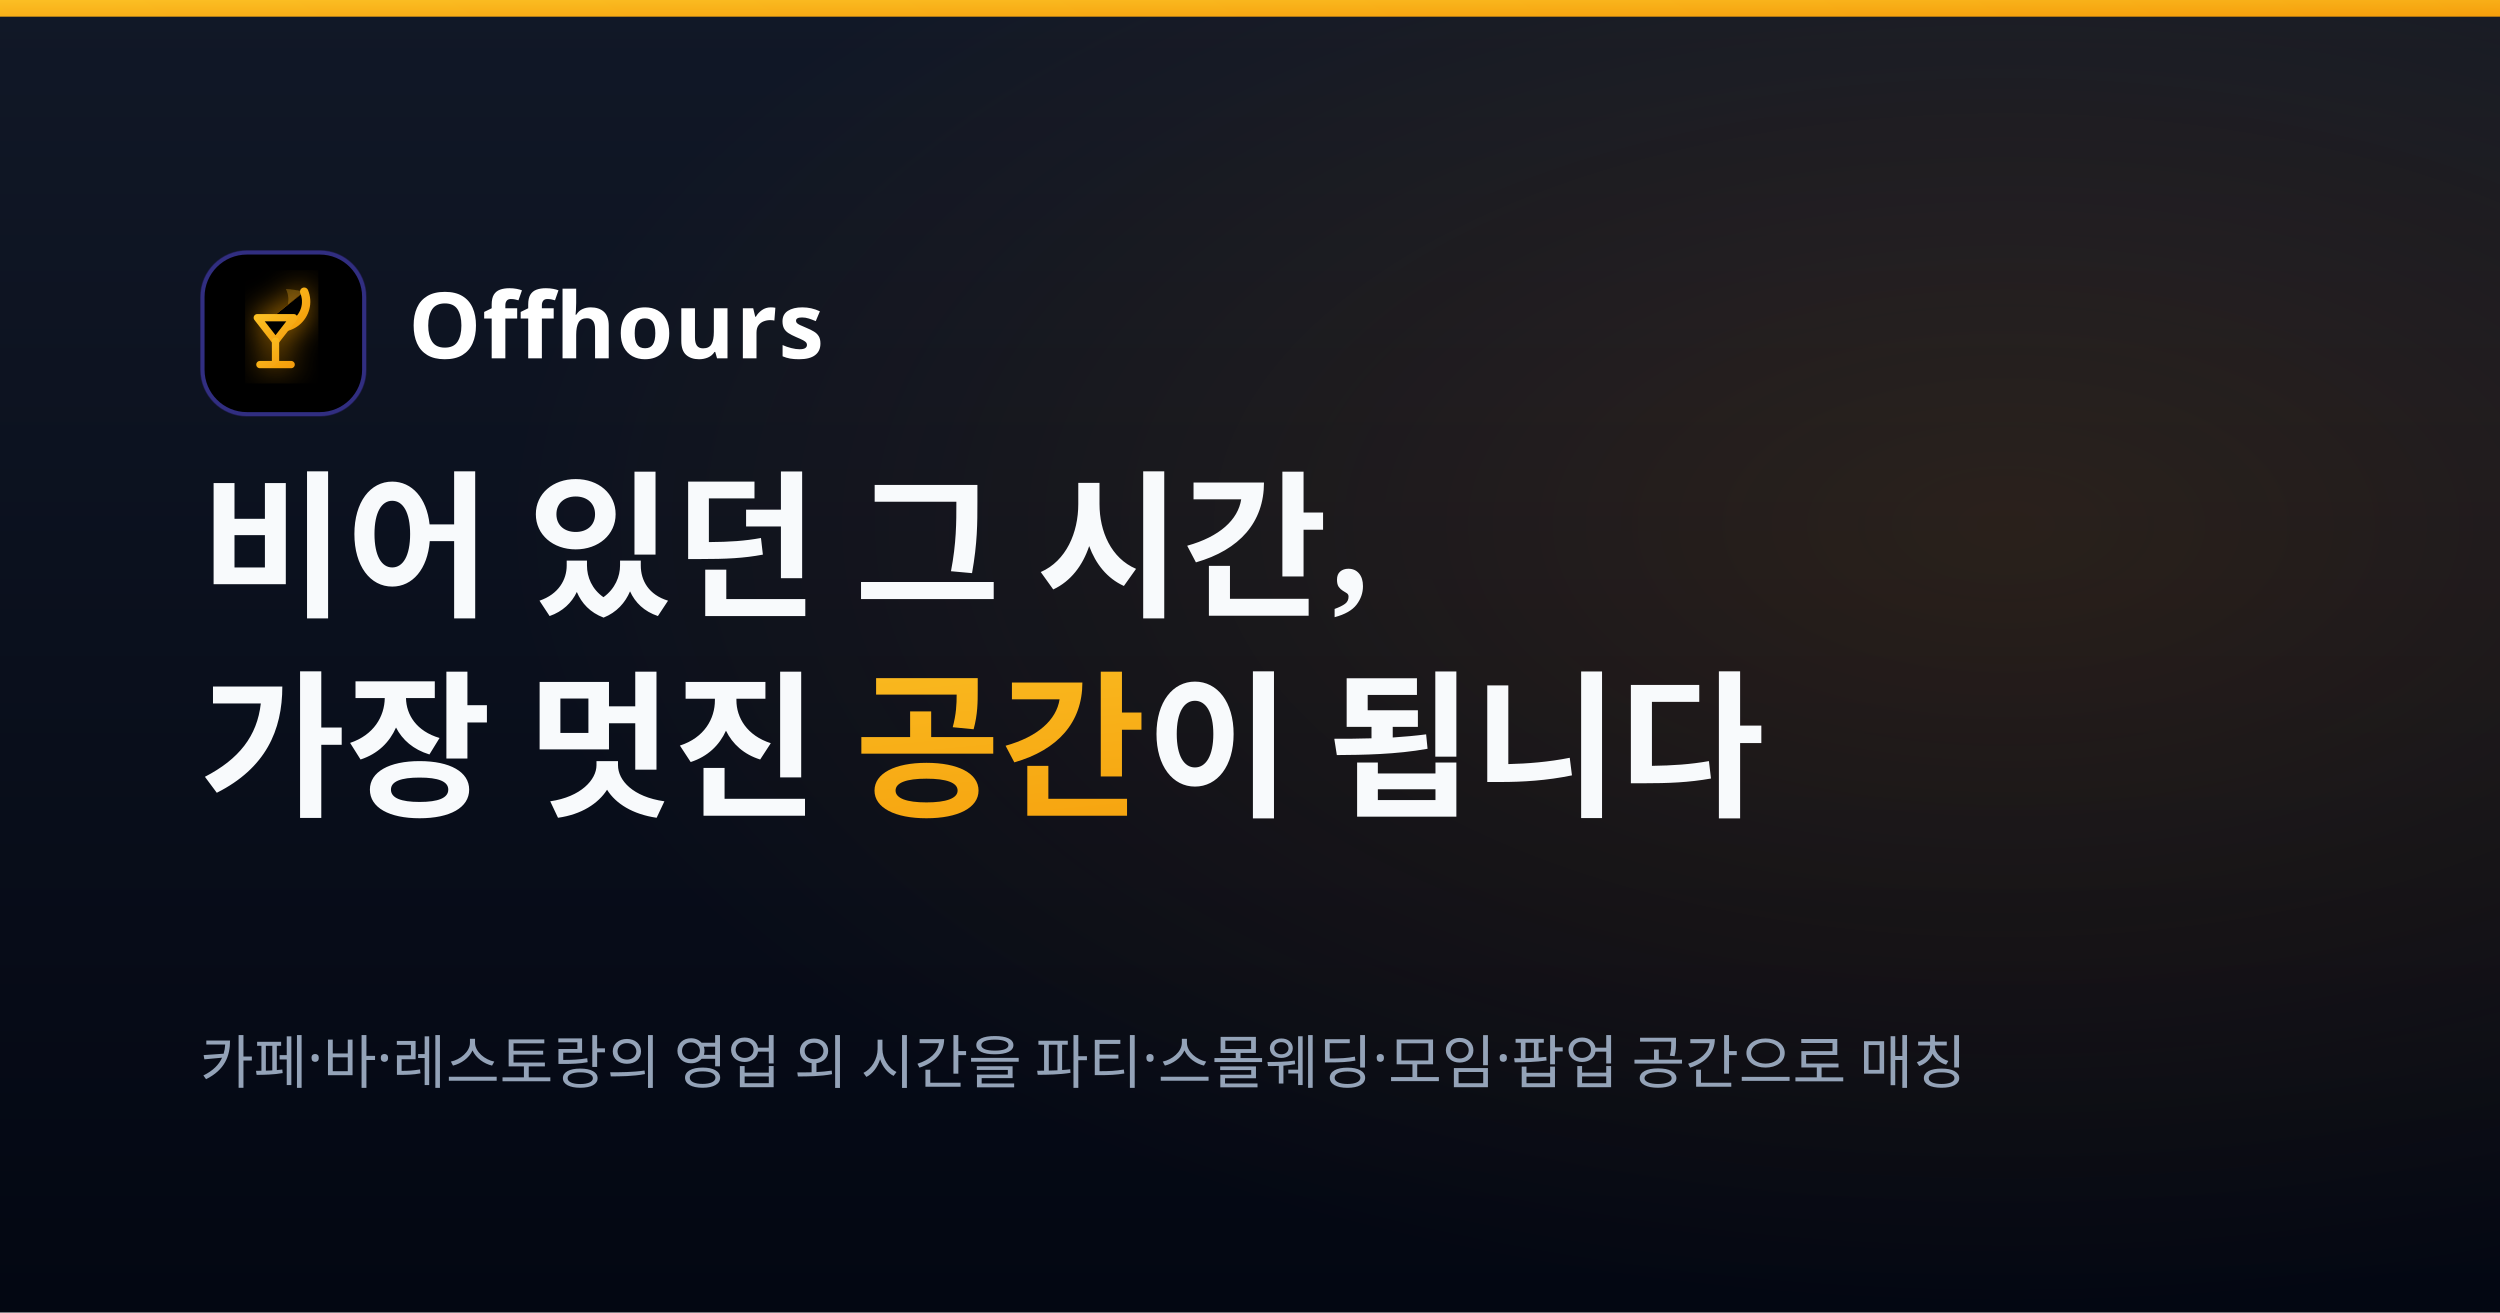
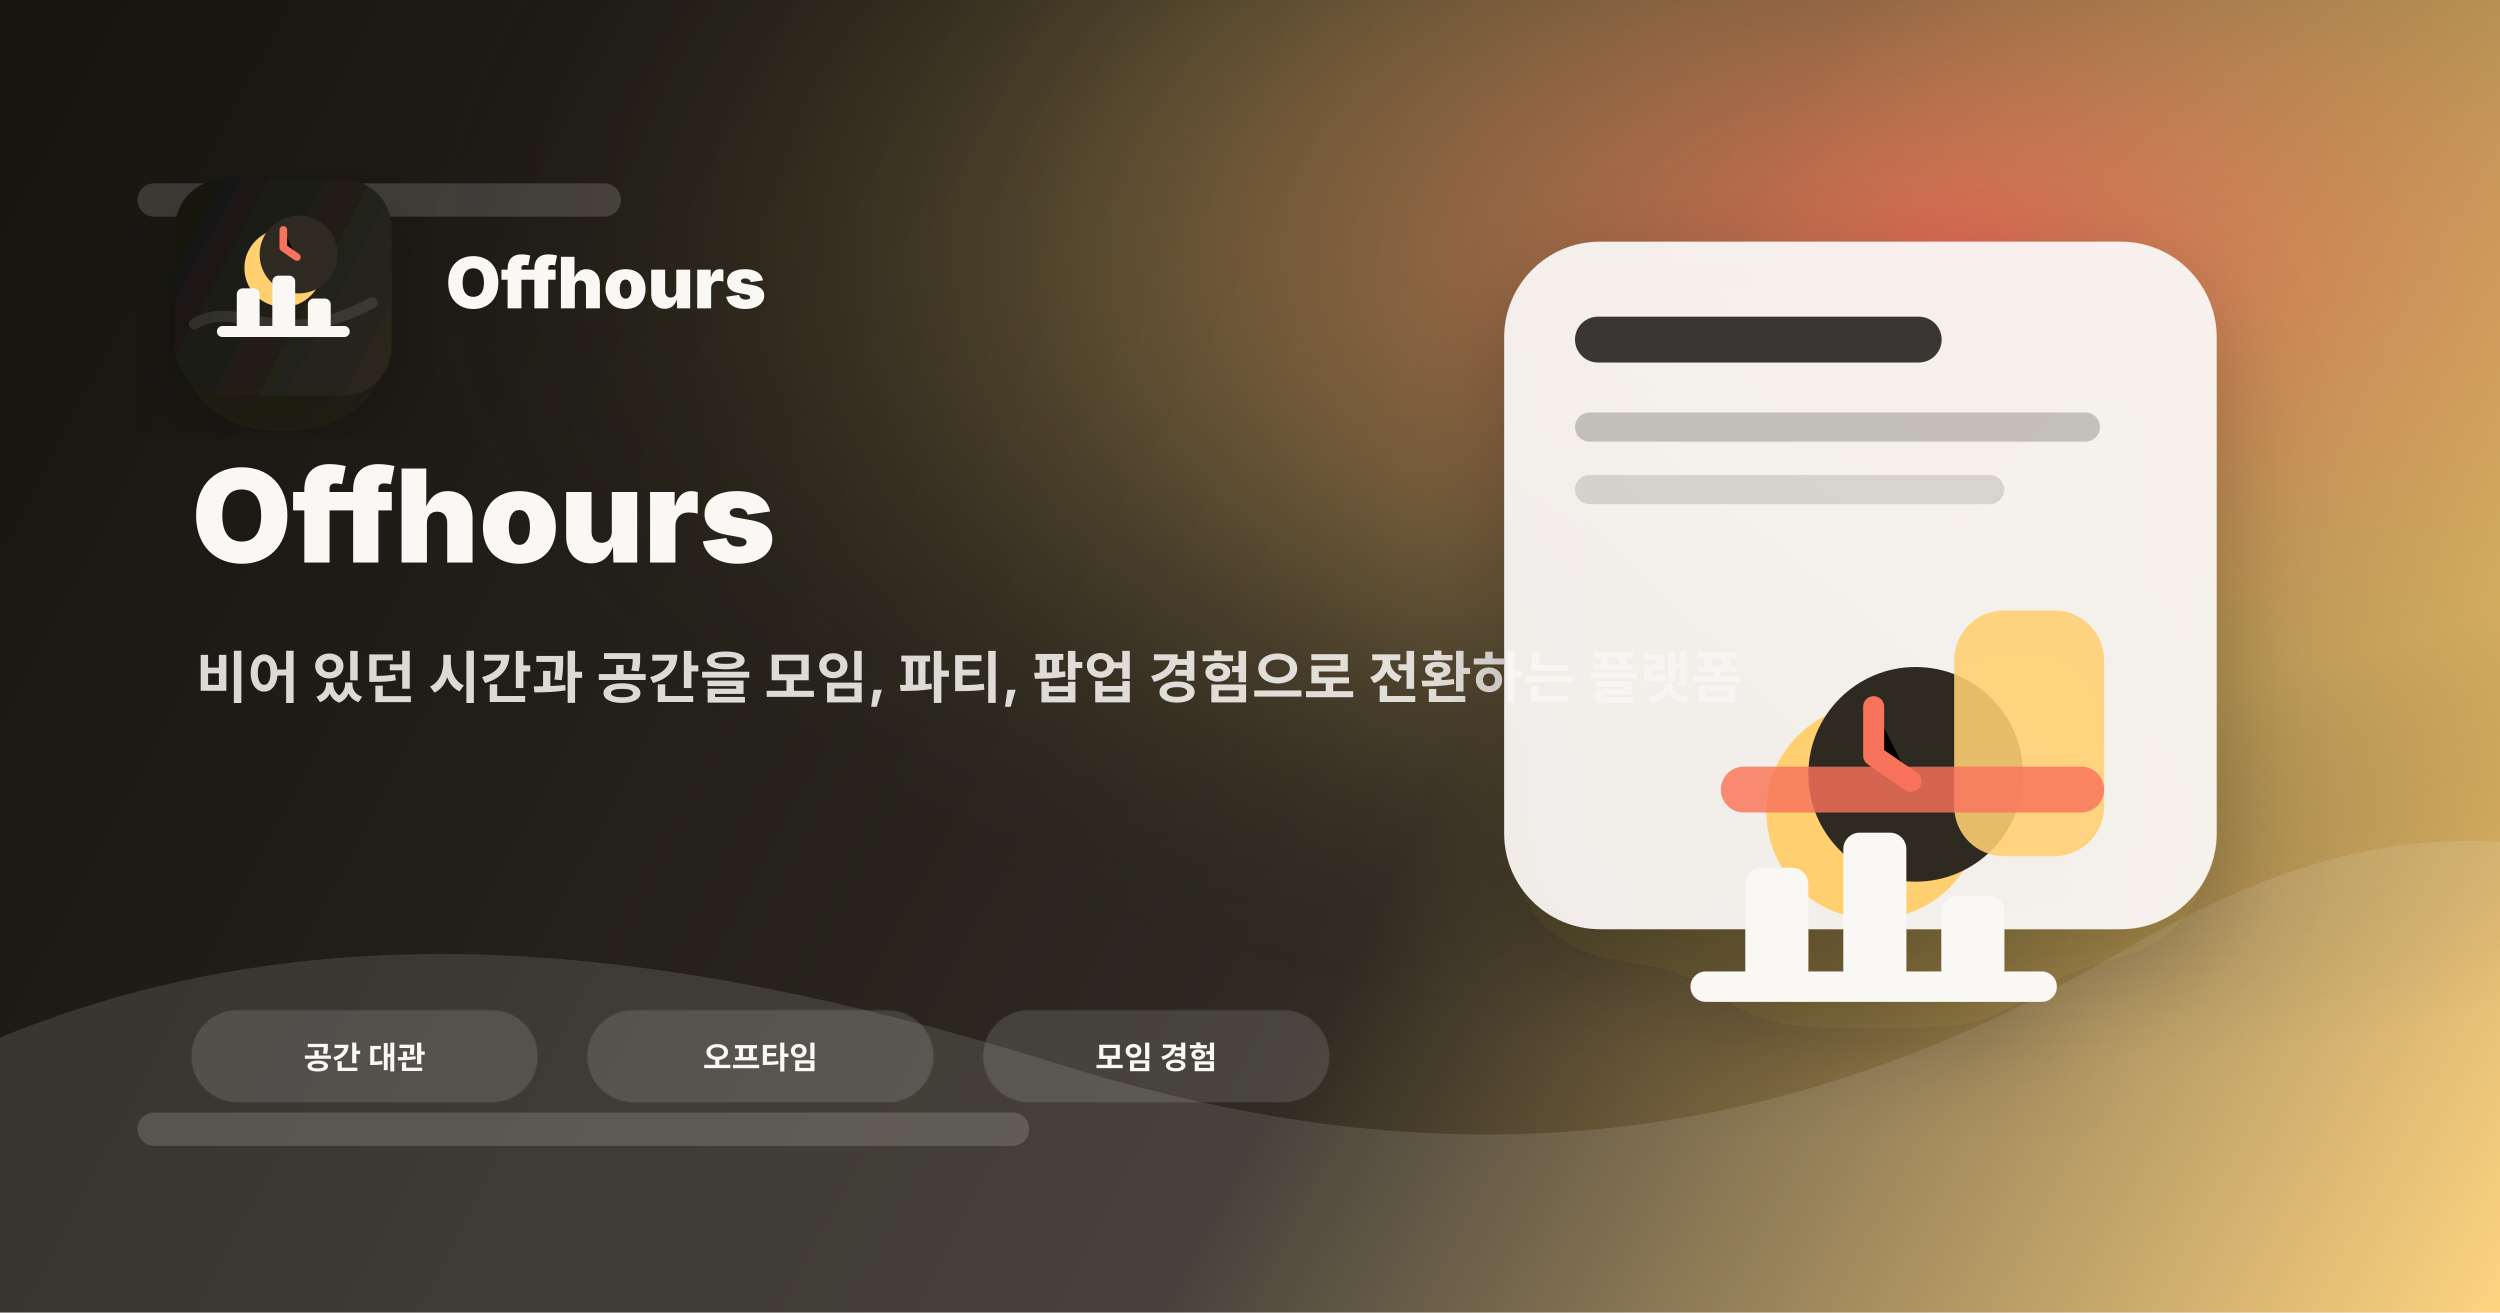
- <svg xmlns="http://www.w3.org/2000/svg" width="1200" height="630" viewBox="0 0 1200 630" role="img" aria-label="Offhours — 비어 있던 그 시간, 가장 멋진 공간이 됩니다">
+ <svg xmlns="http://www.w3.org/2000/svg" width="1200" height="630" viewBox="0 0 1200 630" role="img" aria-label="Offhours">
  <defs>
-     <linearGradient id="nightBg" x1="0" y1="0" x2="0" y2="1">
-       <stop offset="0" stop-color="#111827" />
-       <stop offset="1" stop-color="#030712" />
+     <linearGradient id="bg" x1="0" y1="0" x2="1200" y2="630" gradientUnits="userSpaceOnUse">
+       <stop stop-color="#15140f" />
+       <stop offset=".58" stop-color="#2f2a22" />
+       <stop offset="1" stop-color="#ffcf70" />
    </linearGradient>
-     <radialGradient id="warmGlow" cx="0.8" cy="0.4" r="0.6">
-       <stop offset="0" stop-color="#d97706" stop-opacity="0.15" />
-       <stop offset="1" stop-color="#d97706" stop-opacity="0" />
+     <radialGradient id="halo" cx="78%" cy="19%" r="62%">
+       <stop stop-color="#f9735b" stop-opacity=".82" />
+       <stop offset=".56" stop-color="#ffcf70" stop-opacity=".22" />
+       <stop offset="1" stop-color="#15140f" stop-opacity="0" />
    </radialGradient>
-     <linearGradient id="neonGlow" x1="0" y1="0" x2="1" y2="1">
-       <stop offset="0%" stop-color="#fbbf24" />
-       <stop offset="100%" stop-color="#f59e0b" />
-     </linearGradient>
-     <filter id="neon" x="-25%" y="-25%" width="150%" height="150%">
-       <feDropShadow dx="0" dy="0" stdDeviation="6" flood-color="#f59e0b" flood-opacity="0.8" />
+     <filter id="soft" x="-20%" y="-20%" width="140%" height="140%">
+       <feDropShadow dx="0" dy="18" stdDeviation="24" flood-color="#15140f" flood-opacity=".26" />
    </filter>
  </defs>
-   <rect width="1200" height="630" fill="url(#nightBg)" />
-   <rect width="1200" height="630" fill="url(#warmGlow)" />
-   <rect x="0" y="0" width="1200" height="8" fill="url(#neonGlow)" />
-   <g transform="translate(96, 120)">
-     <g transform="scale(1.25)">
-       <rect width="64" height="64" rx="18" fill="#1e1b4b" />
-       <rect x="1" y="1" width="62" height="62" rx="17" stroke="#312e81" stroke-width="1.5" />
-       <g filter="url(#neon)" transform="translate(2, 2)">
-         <path d="M 38 14 A 10 10 0 0 1 23 26 A 9 9 0 0 0 31 13 C 33 13 35.5 13.5 38 14 Z" fill="url(#neonGlow)" stroke="none" opacity="0.3" />
-         <path d="M 38 14 A 10 10 0 0 1 23 26" stroke="url(#neonGlow)" stroke-width="3.2" stroke-linecap="round" />
-         <path d="M 20 24 L 34 24 L 27 33 Z" stroke="url(#neonGlow)" stroke-width="2.8" stroke-linecap="round" stroke-linejoin="round" />
-         <path d="M 27 33 L 27 42 M 21 42 L 33 42" stroke="url(#neonGlow)" stroke-width="2.8" stroke-linecap="round" />
+   <rect width="1200" height="630" fill="url(#bg)" />
+   <rect width="1200" height="630" fill="url(#halo)" />
+   <path d="M0 498C166 430 340 458 512 512c176 54 336 44 504-54 72-42 126-57 184-54v226H0Z" fill="#faf8f4" opacity=".12" />
+   <path d="M74 96h216M74 542h412" stroke="#faf8f4" stroke-opacity=".16" stroke-width="16" stroke-linecap="round" />
+   <g transform="translate(84 86)" filter="url(#soft)">
+     <svg width="104" height="104" viewBox="0 0 512 512">
+       <rect width="512" height="512" rx="116" fill="url(#bg)" />
+       <rect width="512" height="512" rx="116" fill="url(#glow)" />
+       <path d="M46 342C154 278 238 414 466 292" fill="none" stroke="#faf8f4" stroke-opacity=".1" stroke-width="26" stroke-linecap="round" />
+       <g filter="url(#shadow)">
+         <g transform="translate(0 0) scale(1)">
+           <circle cx="256" cy="210" r="92" fill="#ffcf70" />
+           <circle cx="292" cy="178" r="92" fill="#2f2a22" />
+           <path d="M112 360h288" stroke="#faf8f4" stroke-width="26" stroke-linecap="round" />
+           <rect x="146" y="258" width="54" height="102" rx="14" fill="#faf8f4" />
+           <rect x="230" y="228" width="54" height="132" rx="14" fill="#faf8f4" />
+           <rect x="314" y="282" width="54" height="78" rx="14" fill="#faf8f4" />
+           <path d="M256 120v42l32 22" stroke="#f9735b" stroke-width="18" stroke-linecap="round" stroke-linejoin="round" />
+         </g>
      </g>
+     </svg>
+   </g>
+   <text x="214" y="148" font-family="Inter, Pretendard, system-ui, -apple-system, BlinkMacSystemFont, 'Segoe UI', sans-serif" font-size="34" font-weight="900" fill="#faf8f4">Offhours</text>
+   <text x="92" y="270" font-family="Inter, Pretendard, system-ui, -apple-system, BlinkMacSystemFont, 'Segoe UI', sans-serif" font-size="62" font-weight="900" fill="#faf8f4">Offhours</text>
+   <text x="94" y="335" font-family="Pretendard, system-ui, -apple-system, BlinkMacSystemFont, 'Segoe UI', sans-serif" font-size="27" font-weight="700" fill="#faf8f4" opacity=".86">비어 있던 시간과 공간을 모임, 파티, 팝업 경험으로 전환하는 플랫폼</text>
+   <g transform="translate(92 485)">
+     <rect width="166" height="44" rx="22" fill="#faf8f4" opacity=".13" stroke="#faf8f4" stroke-opacity=".26" />
+     <text x="83" y="28" text-anchor="middle" font-size="15" font-weight="800" fill="#faf8f4">공간 대관</text>
+   </g>
+   <g transform="translate(282 485)">
+     <rect width="166" height="44" rx="22" fill="#faf8f4" opacity=".13" stroke="#faf8f4" stroke-opacity=".26" />
+     <text x="83" y="28" text-anchor="middle" font-size="15" font-weight="800" fill="#faf8f4">오프타임</text>
+   </g>
+   <g transform="translate(472 485)">
+     <rect width="166" height="44" rx="22" fill="#faf8f4" opacity=".13" stroke="#faf8f4" stroke-opacity=".26" />
+     <text x="83" y="28" text-anchor="middle" font-size="15" font-weight="800" fill="#faf8f4">모임 경험</text>
+   </g>
+   <g filter="url(#soft)">
+     <g transform="translate(722 116)">
+       <rect width="342" height="330" rx="46" fill="#faf8f4" opacity=".94" />
+       <rect x="34" y="36" width="176" height="22" rx="11" fill="#15140f" opacity=".84" />
+       <rect x="34" y="82" width="252" height="14" rx="7" fill="#15140f" opacity=".22" />
+       <rect x="34" y="112" width="206" height="14" rx="7" fill="#15140f" opacity=".14" />
+       <g transform="translate(34 156) scale(.56)">
+         <g transform="translate(0 0) scale(1)">
+           <circle cx="256" cy="210" r="92" fill="#ffcf70" />
+           <circle cx="292" cy="178" r="92" fill="#2f2a22" />
+           <path d="M112 360h288" stroke="#faf8f4" stroke-width="26" stroke-linecap="round" />
+           <rect x="146" y="258" width="54" height="102" rx="14" fill="#faf8f4" />
+           <rect x="230" y="228" width="54" height="132" rx="14" fill="#faf8f4" />
+           <rect x="314" y="282" width="54" height="78" rx="14" fill="#faf8f4" />
+           <path d="M256 120v42l32 22" stroke="#f9735b" stroke-width="18" stroke-linecap="round" stroke-linejoin="round" />
+         </g>
+       </g>
+       <rect x="216" y="177" width="72" height="118" rx="24" fill="#ffcf70" opacity=".88" />
+       <rect x="104" y="252" width="184" height="22" rx="11" fill="#f9735b" opacity=".82" />
    </g>
-     <text x="100" y="52" font-family="Pretendard, 'Apple SD Gothic Neo', sans-serif" font-size="44" font-weight="800" fill="#ffffff" letter-spacing="0.5">Offhours</text>
  </g>
-   <g transform="translate(96, 290)">
-     <text x="0" y="0" font-family="'Nanum Myeongjo', 'Apple SD Gothic Neo', serif" font-size="76" font-weight="800" fill="#f8fafc">비어 있던 그 시간,</text>
-     <text x="0" y="96" font-family="'Nanum Myeongjo', 'Apple SD Gothic Neo', serif" font-size="76" font-weight="800" fill="#f8fafc">가장 멋진 <tspan fill="url(#neonGlow)">공간</tspan>이 됩니다</text>
-   </g>
-   <text x="96" y="520" font-family="Pretendard, 'Apple SD Gothic Neo', sans-serif" font-size="28" font-weight="500" fill="#94a3b8">카페·바·레스토랑의 영업 외 시간을 파티·스몰웨딩·모임·팝업 공간으로 매칭</text>
</svg>
